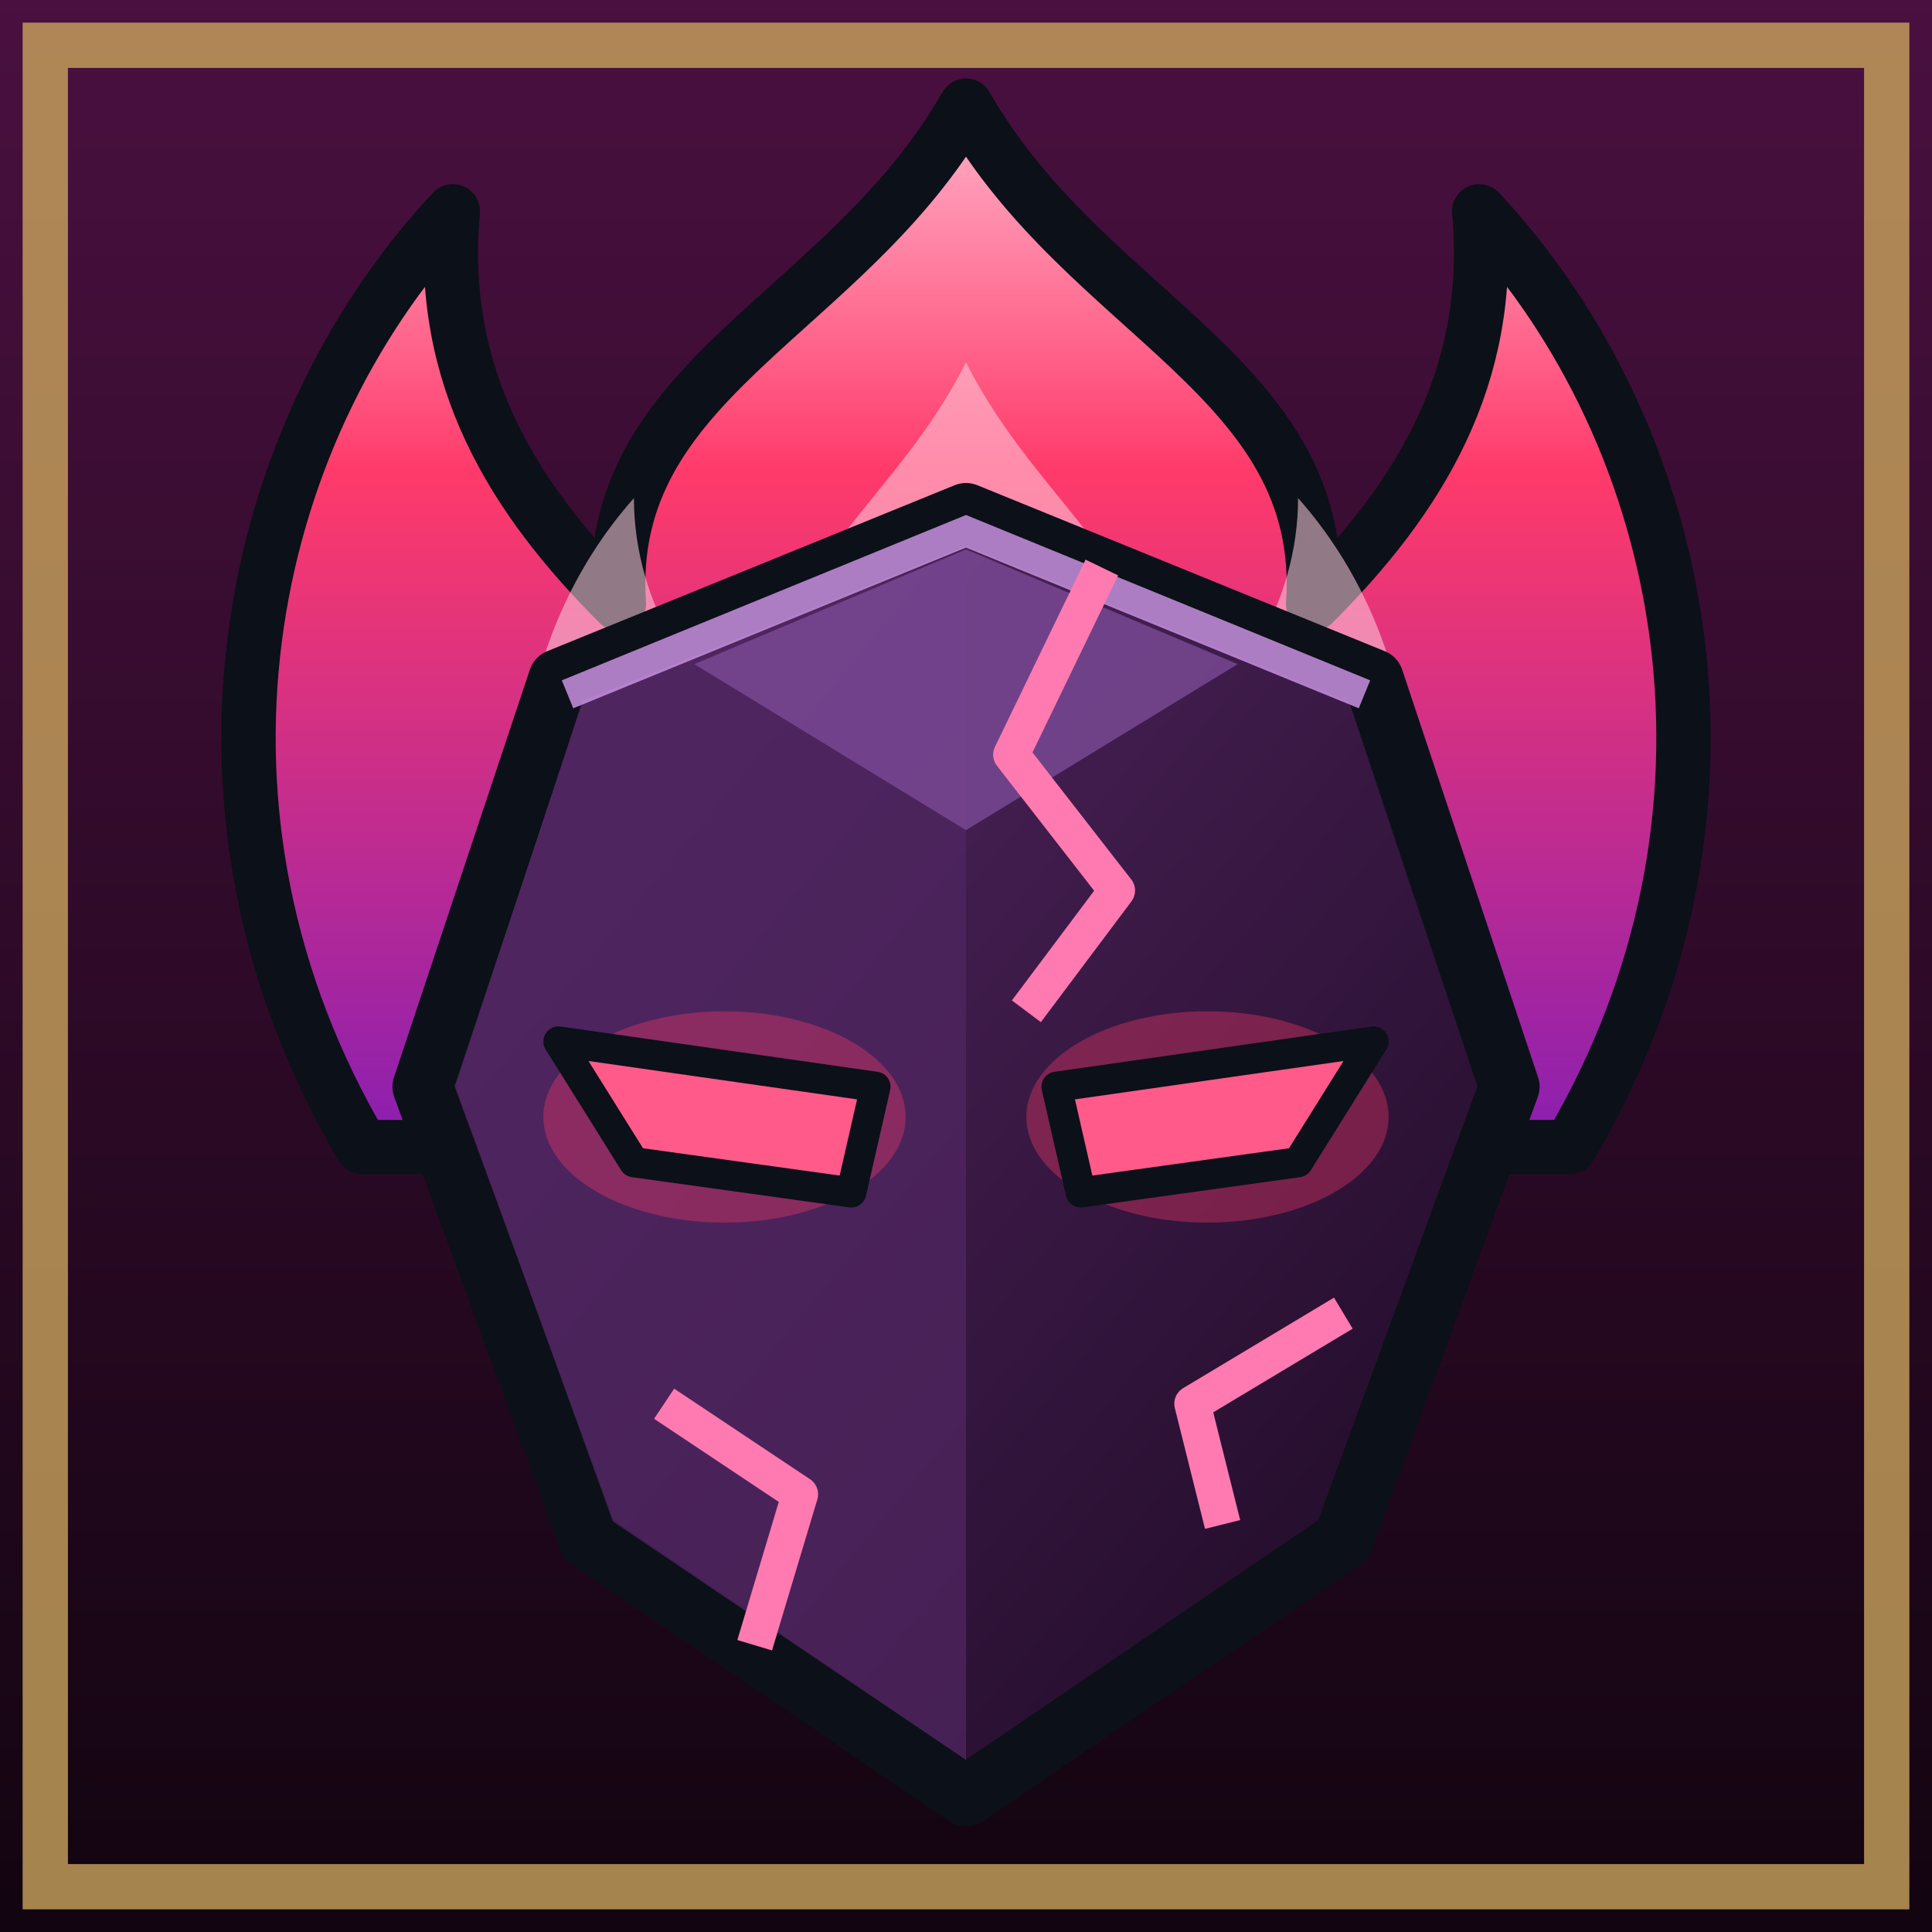
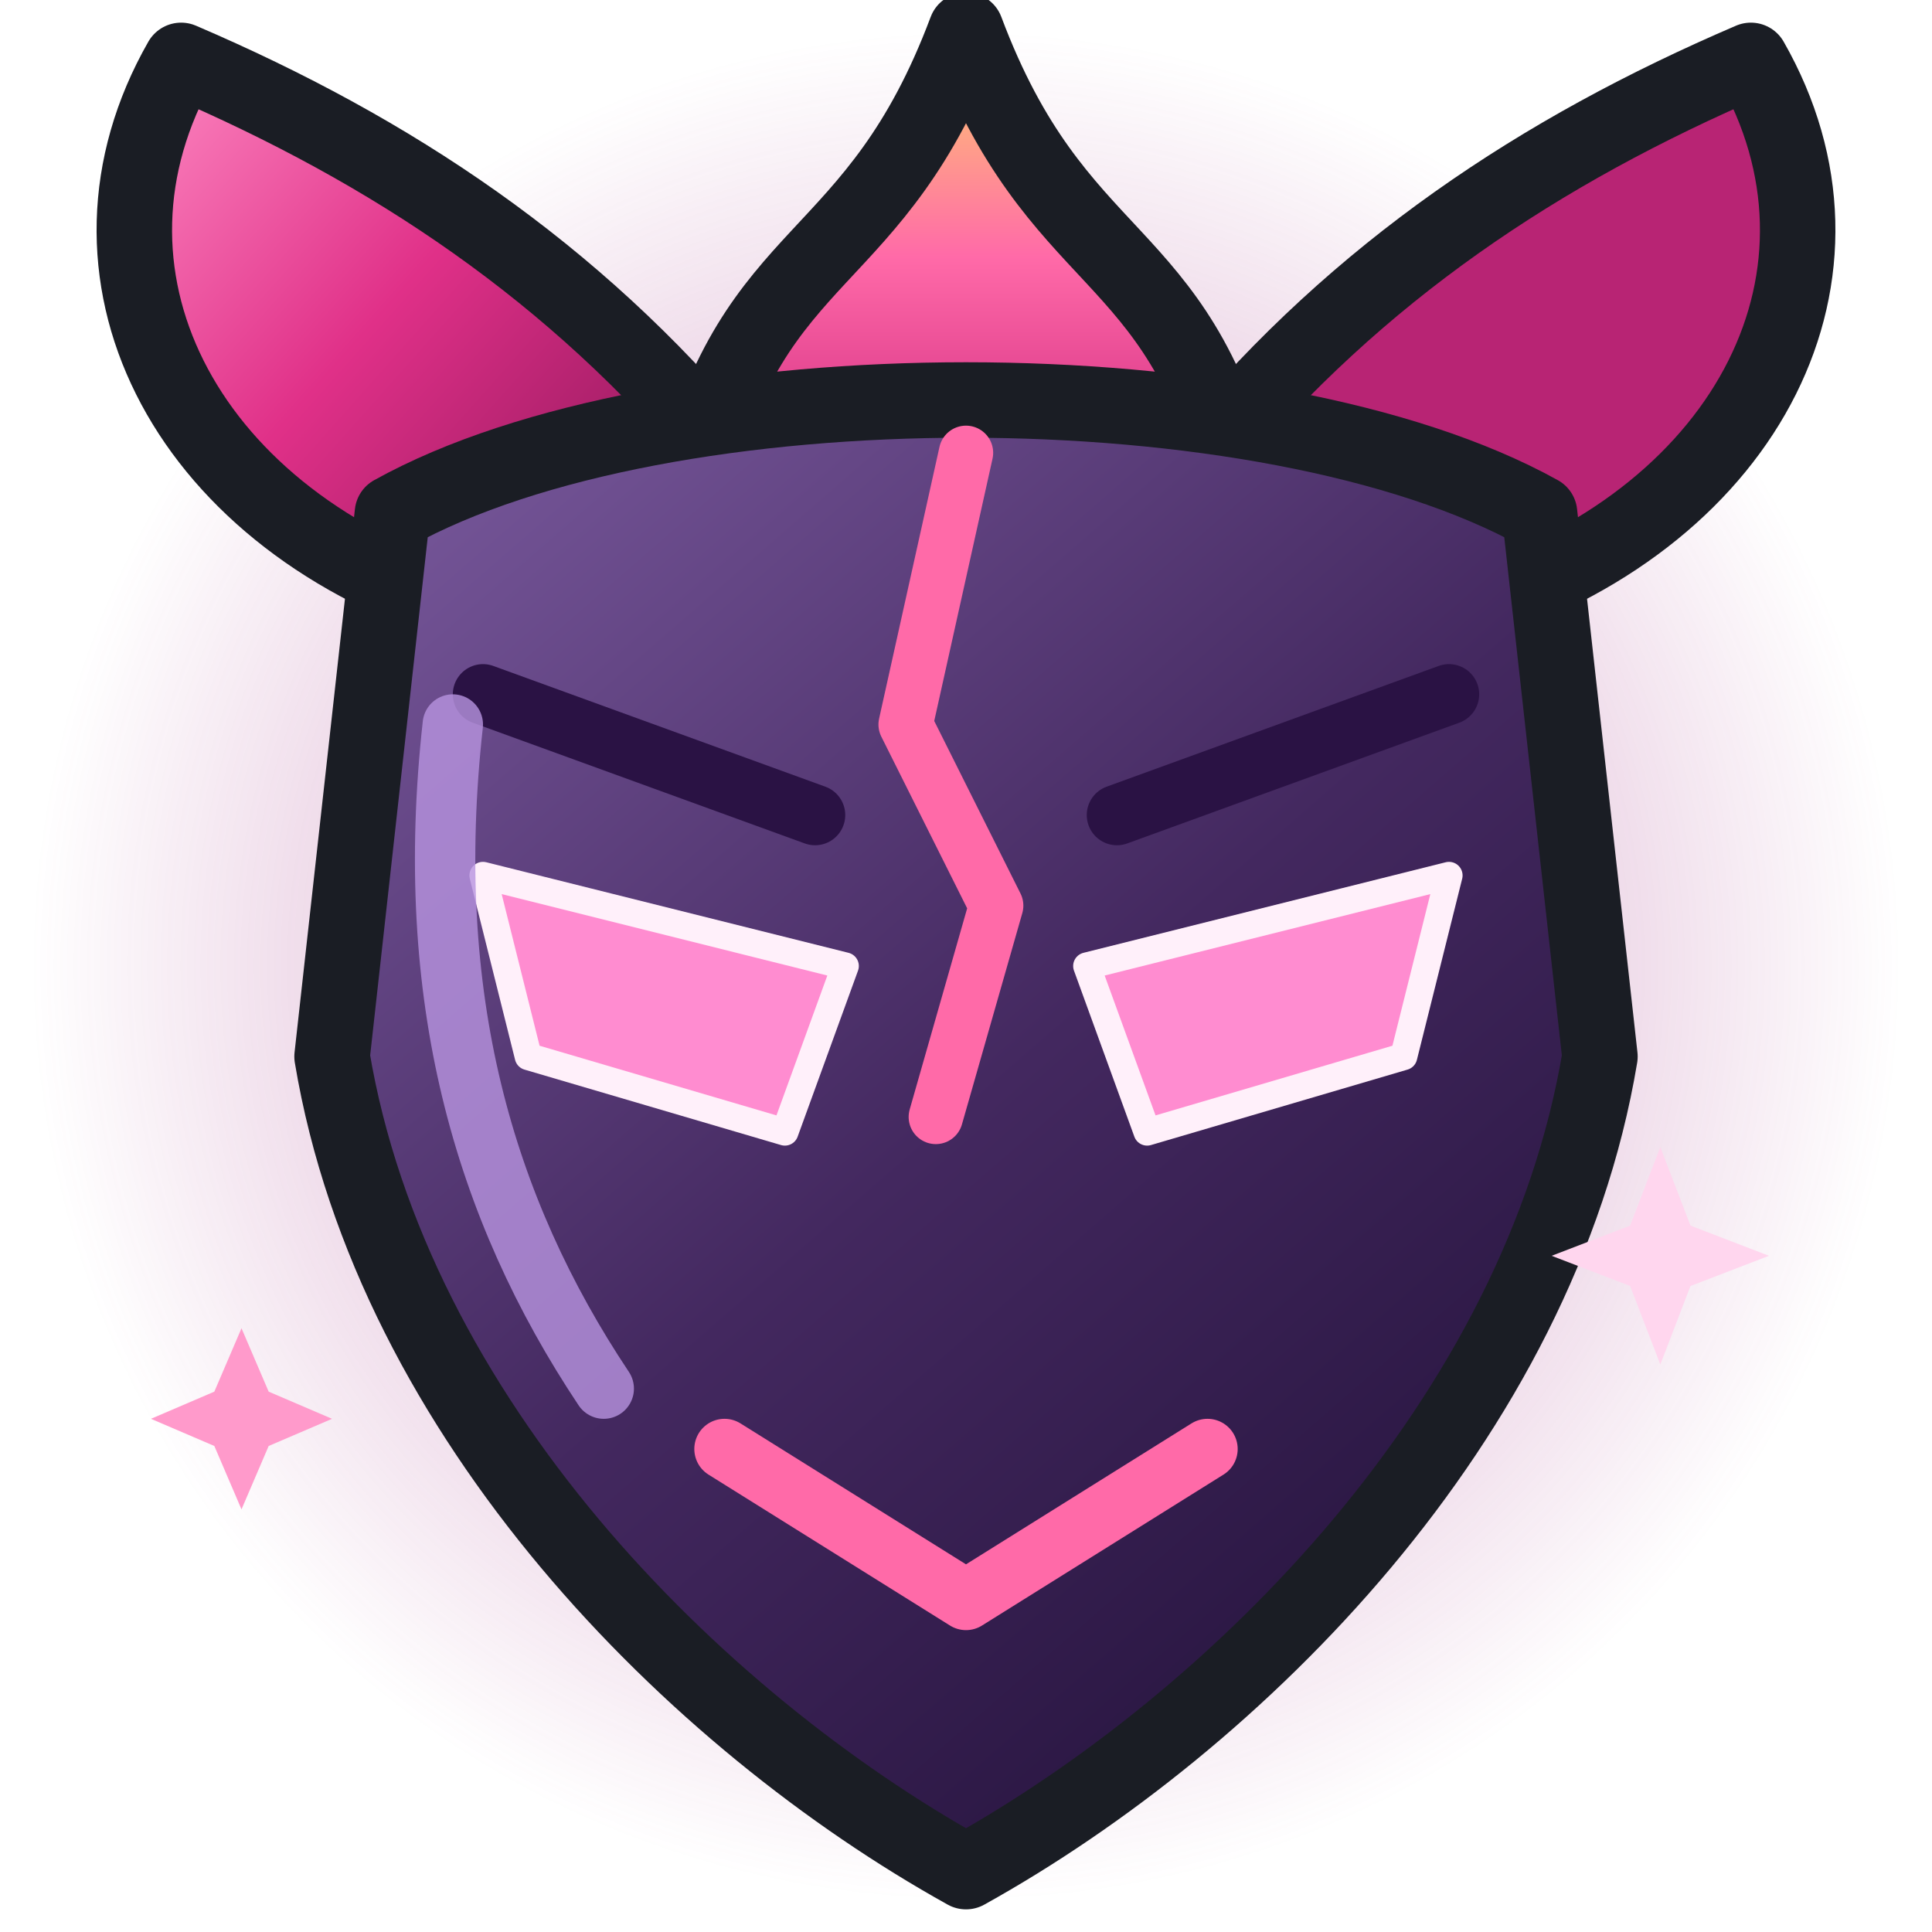
<svg xmlns="http://www.w3.org/2000/svg" width="128" height="128" viewBox="0 0 64 64">
  <defs>
-     <linearGradient id="bg" x1="0" y1="0" x2="0" y2="1">
-       <stop offset="0" stop-color="#4a1040" />
-       <stop offset="1" stop-color="#120410" />
+     <radialGradient id="aura" cx="32" cy="32" r="31" gradientUnits="userSpaceOnUse">
+       <stop offset="0" stop-color="#ff4fb0" stop-opacity="0.5" />
+       <stop offset="0.6" stop-color="#a02a80" stop-opacity="0.22" />
+       <stop offset="1" stop-color="#a02a80" stop-opacity="0" />
+     </radialGradient>
+     <linearGradient id="mask" x1="12" y1="14" x2="52" y2="60" gradientUnits="userSpaceOnUse">
+       <stop offset="0" stop-color="#7a5a9e" />
+       <stop offset="0.5" stop-color="#43285f" />
+       <stop offset="1" stop-color="#1f0f36" />
    </linearGradient>
-     <linearGradient id="flame" x1="0" y1="0" x2="0" y2="1">
-       <stop offset="0" stop-color="#ffb0c8" />
-       <stop offset="0.35" stop-color="#ff3a6a" />
-       <stop offset="1" stop-color="#8a1fb0" />
+     <linearGradient id="horn" x1="4" y1="2" x2="22" y2="18" gradientUnits="userSpaceOnUse">
+       <stop offset="0" stop-color="#ff8cc4" />
+       <stop offset="0.5" stop-color="#e03088" />
+       <stop offset="1" stop-color="#90185c" />
    </linearGradient>
-     <linearGradient id="mask" x1="0" y1="0" x2="1" y2="1">
-       <stop offset="0" stop-color="#5a2a6a" />
-       <stop offset="1" stop-color="#1a0820" />
+     <linearGradient id="flame" x1="32" y1="1" x2="32" y2="16" gradientUnits="userSpaceOnUse">
+       <stop offset="0" stop-color="#ffd36b" />
+       <stop offset="0.5" stop-color="#ff6aa8" />
+       <stop offset="1" stop-color="#d02a80" />
    </linearGradient>
  </defs>
-   <rect width="64" height="64" fill="url(#bg)" />
-   <path d="M 32 3.5 C 36 10.5 44 12.5 43.5 20 C 47 16.5 49.5 12.5 49 7 C 56 14.5 58.5 27 52 38 L 12 38 C 5.5 27 8 14.5 15 7 C 14.5 12.5 17 16.5 20.5 20 C 20 12.5 28 10.5 32 3.5 Z" fill="url(#flame)" stroke="#0c1018" stroke-width="1.8" stroke-linejoin="round" />
-   <path d="M 32 12 C 34.5 17 39 19 38.5 25 C 41 23 43 20 43 16.5 C 47 21 48 28 45 34 L 19 34 C 16 28 17 21 21 16.5 C 21 20 23 23 25.5 25 C 25 19 29.5 17 32 12 Z" fill="#ffd0de" opacity="0.55" />
-   <path d="M 32 17 L 45.5 22.5 L 50 36 L 44.5 51 L 32 59.5 L 19.5 51 L 14 36 L 18.5 22.5 Z" fill="url(#mask)" stroke="#0c1018" stroke-width="2" stroke-linejoin="round" />
-   <polygon points="32,18.2 19.3,23.2 15.1,36 20.3,50.4 32,58.3" fill="#4f2560" opacity="0.75" />
-   <polygon points="32,18.2 41,22 32,27.5 23,22" fill="#7a4a96" opacity="0.8" />
-   <polyline points="18.8,23 32,17.6 45.2,23" fill="none" stroke="#c890e0" stroke-width="1" opacity="0.85" />
-   <ellipse cx="24" cy="37" rx="6" ry="3.5" fill="#ff3a6a" opacity="0.35" />
-   <ellipse cx="40" cy="37" rx="6" ry="3.5" fill="#ff3a6a" opacity="0.35" />
-   <polygon points="18.5,34.5 29,36 28.2,39.5 21,38.5" fill="#ff5a8a" stroke="#0c1018" stroke-width="1" stroke-linejoin="round" />
-   <polygon points="45.5,34.5 35,36 35.8,39.5 43,38.5" fill="#ff5a8a" stroke="#0c1018" stroke-width="1" stroke-linejoin="round" />
-   <polyline points="36.5,18.8 33.5,25 37,29.5 34,33.5" fill="none" stroke="#ff7ab0" stroke-width="1.2" stroke-linejoin="round" />
-   <polyline points="22,46.5 26.5,49.5 25,54.5" fill="none" stroke="#ff7ab0" stroke-width="1.2" stroke-linejoin="round" />
-   <polyline points="44.5,43.5 39.5,46.5 40.5,50.5" fill="none" stroke="#ff7ab0" stroke-width="1.2" stroke-linejoin="round" />
-   <rect x="1.5" y="1.5" width="61" height="61" fill="none" stroke="#c9a45c" stroke-width="1.5" opacity="0.8" />
+   <circle cx="32" cy="32" r="31" fill="url(#aura)" />
+   <g stroke="#1a1d24" stroke-width="2.5" stroke-linejoin="round">
+     <path d="M 15 20 C 6 17 2 9 6 2 C 13 5 19 9 24 15 Z" fill="url(#horn)" />
+     <path d="M 49 20 C 58 17 62 9 58 2 C 51 5 45 9 40 15 Z" fill="#b82474" />
+     <path d="M 23 16 C 25 8 29 9 32 1 C 35 9 39 8 41 16 Z" fill="url(#flame)" />
+     <path d="M 13 17 C 22 12 42 12 51 17 L 53 35 C 51 47 41 57 32 62 C 23 57 13 47 11 35 Z" fill="url(#mask)" />
+   </g>
+   <path d="M 32 15 L 30 24 L 33 30 L 31 37" fill="none" stroke="#ff6aa8" stroke-width="1.8" stroke-linecap="round" stroke-linejoin="round" />
+   <path d="M 16 23 L 27 27 M 48 23 L 37 27" fill="none" stroke="#2a1244" stroke-width="2" stroke-linecap="round" />
+   <path d="M 16 29 L 28 32 L 26 37.5 L 17.5 35 Z" fill="#ff8cd0" stroke="#fff0fa" stroke-width="0.9" stroke-linejoin="round" />
+   <path d="M 48 29 L 36 32 L 38 37.5 L 46.5 35 Z" fill="#ff8cd0" stroke="#fff0fa" stroke-width="0.9" stroke-linejoin="round" />
+   <path d="M 24 48 L 32 53 L 40 48" fill="none" stroke="#ff6aa8" stroke-width="2" stroke-linecap="round" stroke-linejoin="round" />
+   <path d="M 15 24 C 14 33 16 40 20 46" fill="none" stroke="#b894e0" stroke-width="2" stroke-linecap="round" opacity="0.8" />
+   <path d="M 55 38 L 56 40.6 L 58.6 41.6 L 56 42.6 L 55 45.2 L 54 42.6 L 51.4 41.6 L 54 40.6 Z" fill="#ffd6ee" />
+   <path d="M 8 44 L 8.9 46.1 L 11 47 L 8.9 47.9 L 8 50 L 7.1 47.9 L 5 47 L 7.1 46.1 Z" fill="#ff9acb" />
</svg>
